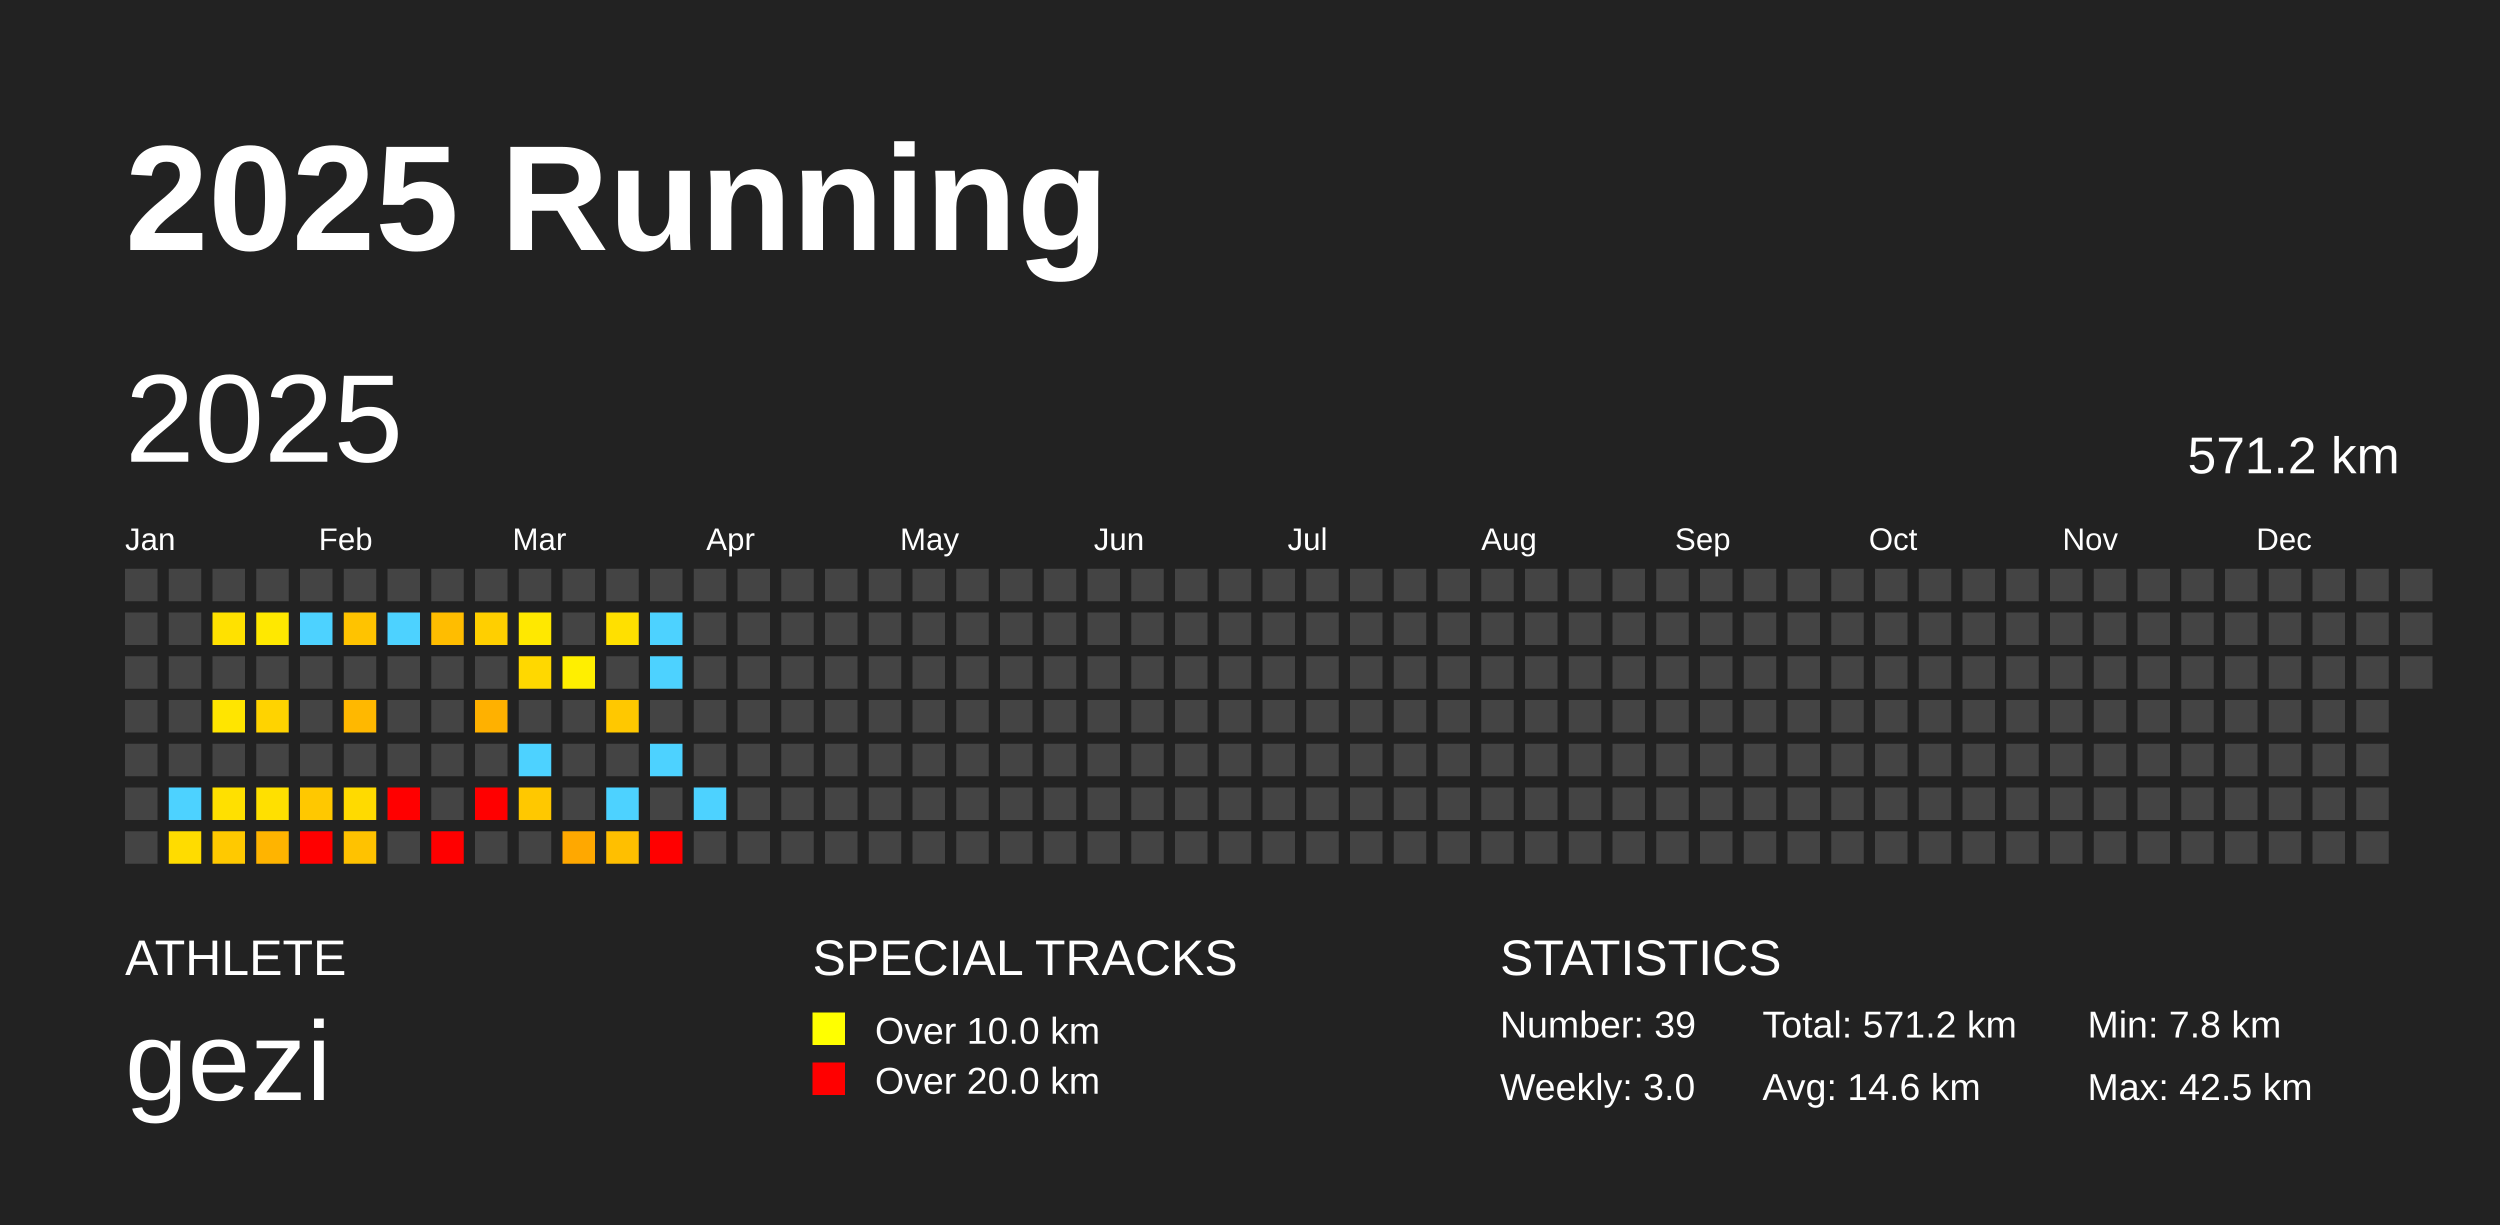
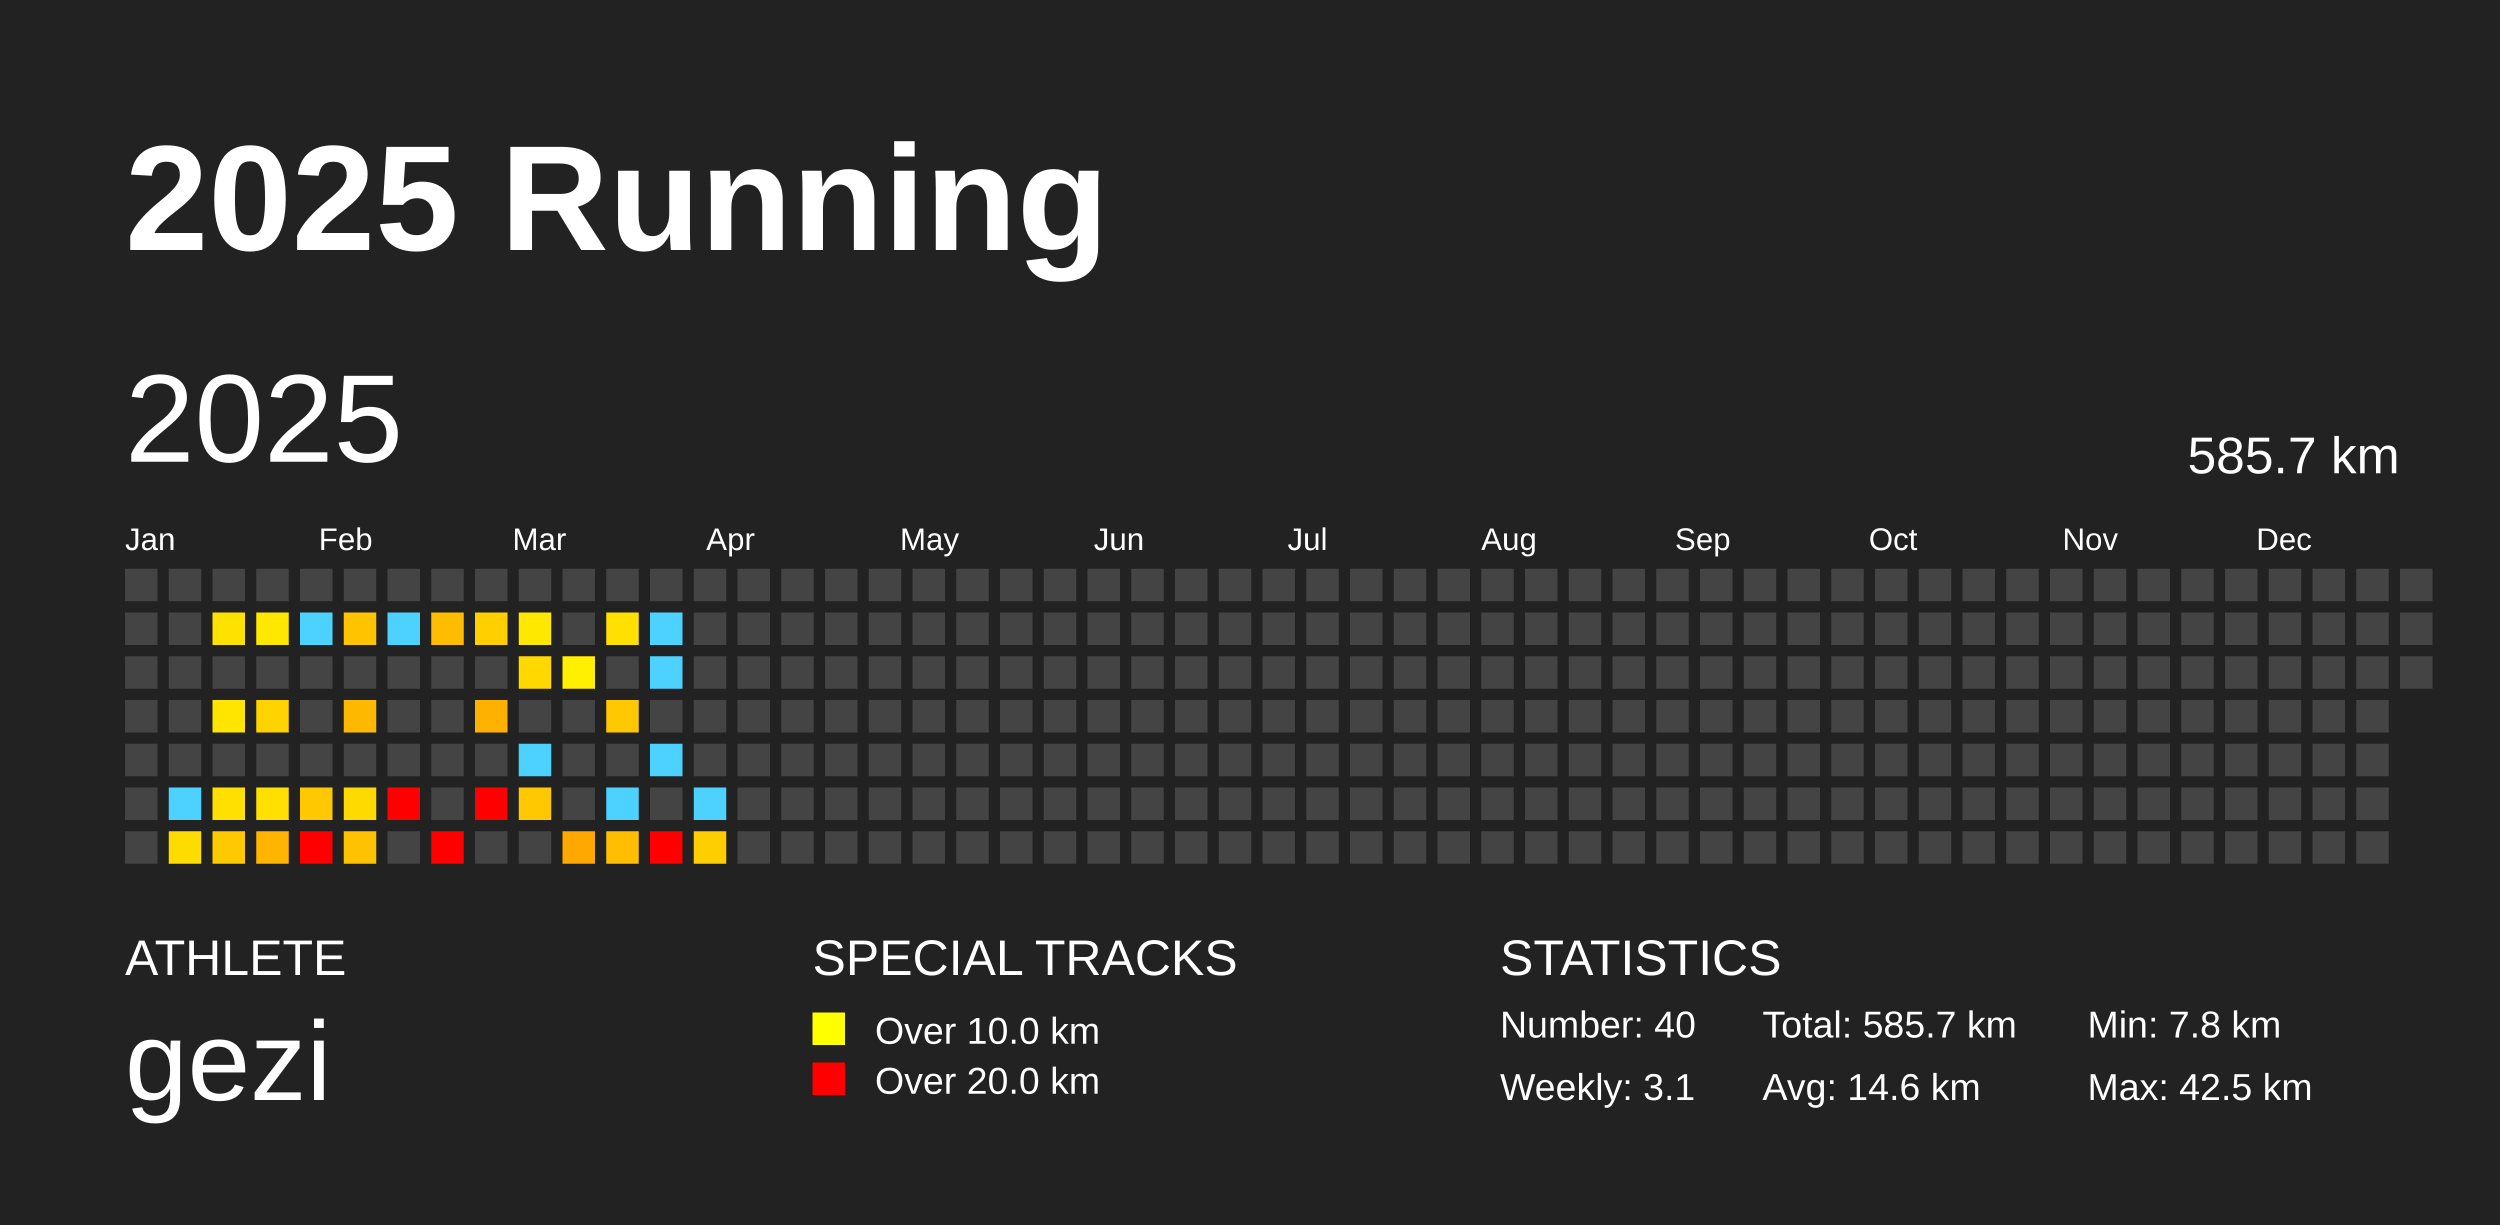
<svg xmlns="http://www.w3.org/2000/svg" baseProfile="full" height="98mm" version="1.1" viewBox="0,0,200,98" width="200mm">
  <defs />
  <rect fill="#222222" height="98" width="200" x="0" y="0" />
  <text fill="#FFFFFF" style="font-size:12px; font-family:Arial; font-weight:bold;" x="10" y="20">2025 Running</text>
  <text fill="#FFFFFF" style="font-size:4px; font-family:Arial" x="10" y="78">ATHLETE</text>
  <text fill="#FFFFFF" style="font-size:9px; font-family:Arial" x="10" y="88">gezi</text>
  <text fill="#FFFFFF" style="font-size:4px; font-family:Arial" x="65" y="78">SPECIAL TRACKS</text>
  <rect fill="yellow" height="2.6" width="2.6" x="65" y="81" />
  <text fill="#FFFFFF" style="font-size:3px; font-family:Arial" x="70" y="83.5">Over 10.0 km</text>
  <rect fill="red" height="2.6" width="2.6" x="65" y="85" />
  <text fill="#FFFFFF" style="font-size:3px; font-family:Arial" x="70" y="87.5">Over 20.0 km</text>
  <text fill="#FFFFFF" style="font-size:4px; font-family:Arial" x="120" y="78">STATISTICS</text>
-   <text fill="#FFFFFF" style="font-size:3px; font-family:Arial" x="120" y="83">Number: 39</text>
-   <text fill="#FFFFFF" style="font-size:3px; font-family:Arial" x="120" y="88">Weekly: 3.0</text>
-   <text fill="#FFFFFF" style="font-size:3px; font-family:Arial" x="141" y="83">Total: 571.2 km</text>
+   <text fill="#FFFFFF" style="font-size:3px; font-family:Arial" x="120" y="83">Number: 40</text>
+   <text fill="#FFFFFF" style="font-size:3px; font-family:Arial" x="120" y="88">Weekly: 3.1</text>
+   <text fill="#FFFFFF" style="font-size:3px; font-family:Arial" x="141" y="83">Total: 585.7 km</text>
  <text fill="#FFFFFF" style="font-size:3px; font-family:Arial" x="141" y="88">Avg: 14.6 km</text>
  <text fill="#FFFFFF" style="font-size:3px; font-family:Arial" x="167" y="83">Min: 7.8 km</text>
  <text fill="#FFFFFF" style="font-size:3px; font-family:Arial" x="167" y="88">Max: 42.5 km</text>
  <text dominant-baseline="hanging" fill="#FFFFFF" style="font-size:10.0px; font-family:Arial;" x="10" y="30">2025</text>
-   <text dominant-baseline="hanging" fill="#FFFFFF" style="font-size:4.125px; font-family:Arial;" x="175" y="35">571.2 km</text>
+   <text dominant-baseline="hanging" fill="#FFFFFF" style="font-size:4.125px; font-family:Arial;" x="175" y="35">585.7 km</text>
  <text fill="#FFFFFF" style="font-size:2.5px; font-family:Arial" x="10.0" y="44">Jan</text>
  <text fill="#FFFFFF" style="font-size:2.5px; font-family:Arial" x="25.5" y="44">Feb</text>
  <text fill="#FFFFFF" style="font-size:2.5px; font-family:Arial" x="41.0" y="44">Mar</text>
  <text fill="#FFFFFF" style="font-size:2.5px; font-family:Arial" x="56.5" y="44">Apr</text>
  <text fill="#FFFFFF" style="font-size:2.5px; font-family:Arial" x="72.0" y="44">May</text>
  <text fill="#FFFFFF" style="font-size:2.5px; font-family:Arial" x="87.5" y="44">Jun</text>
  <text fill="#FFFFFF" style="font-size:2.5px; font-family:Arial" x="103.0" y="44">Jul</text>
  <text fill="#FFFFFF" style="font-size:2.5px; font-family:Arial" x="118.5" y="44">Aug</text>
  <text fill="#FFFFFF" style="font-size:2.5px; font-family:Arial" x="134.0" y="44">Sep</text>
  <text fill="#FFFFFF" style="font-size:2.5px; font-family:Arial" x="149.5" y="44">Oct</text>
  <text fill="#FFFFFF" style="font-size:2.5px; font-family:Arial" x="165.0" y="44">Nov</text>
  <text fill="#FFFFFF" style="font-size:2.5px; font-family:Arial" x="180.5" y="44">Dec</text>
  <rect fill="#444444" height="2.6" width="2.6" x="10.0" y="45.5" />
  <rect fill="#444444" height="2.6" width="2.6" x="10.0" y="49.0" />
  <rect fill="#444444" height="2.6" width="2.6" x="10.0" y="52.5" />
  <rect fill="#444444" height="2.6" width="2.6" x="10.0" y="56.0" />
  <rect fill="#444444" height="2.6" width="2.6" x="10.0" y="59.5" />
  <rect fill="#444444" height="2.6" width="2.6" x="10.0" y="63.0" />
  <rect fill="#444444" height="2.6" width="2.6" x="10.0" y="66.5" />
  <rect fill="#444444" height="2.6" width="2.6" x="13.5" y="45.5" />
  <rect fill="#444444" height="2.6" width="2.6" x="13.5" y="49.0" />
  <rect fill="#444444" height="2.6" width="2.6" x="13.5" y="52.5" />
  <rect fill="#444444" height="2.6" width="2.6" x="13.5" y="56.0" />
  <rect fill="#444444" height="2.6" width="2.6" x="13.5" y="59.5" />
  <rect fill="#4dd2ff" height="2.6" width="2.6" x="13.5" y="63.0" />
  <rect fill="#ffdc00" height="2.6" width="2.6" x="13.5" y="66.5" />
  <rect fill="#444444" height="2.6" width="2.6" x="17.0" y="45.5" />
  <rect fill="#ffe100" height="2.6" width="2.6" x="17.0" y="49.0" />
  <rect fill="#444444" height="2.6" width="2.6" x="17.0" y="52.5" />
  <rect fill="#ffe500" height="2.6" width="2.6" x="17.0" y="56.0" />
  <rect fill="#444444" height="2.6" width="2.6" x="17.0" y="59.5" />
  <rect fill="#ffe000" height="2.6" width="2.6" x="17.0" y="63.0" />
  <rect fill="#ffc900" height="2.6" width="2.6" x="17.0" y="66.5" />
  <rect fill="#444444" height="2.6" width="2.6" x="20.5" y="45.5" />
  <rect fill="#ffe800" height="2.6" width="2.6" x="20.5" y="49.0" />
  <rect fill="#444444" height="2.6" width="2.6" x="20.5" y="52.5" />
  <rect fill="#ffd300" height="2.6" width="2.6" x="20.5" y="56.0" />
  <rect fill="#444444" height="2.6" width="2.6" x="20.5" y="59.5" />
  <rect fill="#ffe000" height="2.6" width="2.6" x="20.5" y="63.0" />
  <rect fill="#ffb400" height="2.6" width="2.6" x="20.5" y="66.5" />
  <rect fill="#444444" height="2.6" width="2.6" x="24.0" y="45.5" />
  <rect fill="#4dd2ff" height="2.6" width="2.6" x="24.0" y="49.0" />
  <rect fill="#444444" height="2.6" width="2.6" x="24.0" y="52.5" />
  <rect fill="#444444" height="2.6" width="2.6" x="24.0" y="56.0" />
  <rect fill="#444444" height="2.6" width="2.6" x="24.0" y="59.5" />
  <rect fill="#ffc800" height="2.6" width="2.6" x="24.0" y="63.0" />
  <rect fill="red" height="2.6" width="2.6" x="24.0" y="66.5" />
  <rect fill="#444444" height="2.6" width="2.6" x="27.5" y="45.5" />
  <rect fill="#ffc300" height="2.6" width="2.6" x="27.5" y="49.0" />
  <rect fill="#444444" height="2.6" width="2.6" x="27.5" y="52.5" />
  <rect fill="#ffb800" height="2.6" width="2.6" x="27.5" y="56.0" />
  <rect fill="#444444" height="2.6" width="2.6" x="27.5" y="59.5" />
  <rect fill="#ffda00" height="2.6" width="2.6" x="27.5" y="63.0" />
  <rect fill="#ffc200" height="2.6" width="2.6" x="27.5" y="66.5" />
  <rect fill="#444444" height="2.6" width="2.6" x="31.0" y="45.5" />
  <rect fill="#4dd2ff" height="2.6" width="2.6" x="31.0" y="49.0" />
  <rect fill="#444444" height="2.6" width="2.6" x="31.0" y="52.5" />
  <rect fill="#444444" height="2.6" width="2.6" x="31.0" y="56.0" />
  <rect fill="#444444" height="2.6" width="2.6" x="31.0" y="59.5" />
  <rect fill="red" height="2.6" width="2.6" x="31.0" y="63.0" />
  <rect fill="#444444" height="2.6" width="2.6" x="31.0" y="66.5" />
  <rect fill="#444444" height="2.6" width="2.6" x="34.5" y="45.5" />
  <rect fill="#ffbd00" height="2.6" width="2.6" x="34.5" y="49.0" />
  <rect fill="#444444" height="2.6" width="2.6" x="34.5" y="52.5" />
  <rect fill="#444444" height="2.6" width="2.6" x="34.5" y="56.0" />
  <rect fill="#444444" height="2.6" width="2.6" x="34.5" y="59.5" />
  <rect fill="#444444" height="2.6" width="2.6" x="34.5" y="63.0" />
  <rect fill="red" height="2.6" width="2.6" x="34.5" y="66.5" />
  <rect fill="#444444" height="2.6" width="2.6" x="38.0" y="45.5" />
  <rect fill="#ffcf00" height="2.6" width="2.6" x="38.0" y="49.0" />
  <rect fill="#444444" height="2.6" width="2.6" x="38.0" y="52.5" />
  <rect fill="#ffb100" height="2.6" width="2.6" x="38.0" y="56.0" />
  <rect fill="#444444" height="2.6" width="2.6" x="38.0" y="59.5" />
  <rect fill="red" height="2.6" width="2.6" x="38.0" y="63.0" />
  <rect fill="#444444" height="2.6" width="2.6" x="38.0" y="66.5" />
  <rect fill="#444444" height="2.6" width="2.6" x="41.5" y="45.5" />
  <rect fill="#ffe800" height="2.6" width="2.6" x="41.5" y="49.0" />
  <rect fill="#ffd800" height="2.6" width="2.6" x="41.5" y="52.5" />
  <rect fill="#444444" height="2.6" width="2.6" x="41.5" y="56.0" />
  <rect fill="#4dd2ff" height="2.6" width="2.6" x="41.5" y="59.5" />
  <rect fill="#ffc800" height="2.6" width="2.6" x="41.5" y="63.0" />
  <rect fill="#444444" height="2.6" width="2.6" x="41.5" y="66.5" />
  <rect fill="#444444" height="2.6" width="2.6" x="45.0" y="45.5" />
  <rect fill="#444444" height="2.6" width="2.6" x="45.0" y="49.0" />
  <rect fill="#ffef00" height="2.6" width="2.6" x="45.0" y="52.5" />
  <rect fill="#444444" height="2.6" width="2.6" x="45.0" y="56.0" />
  <rect fill="#444444" height="2.6" width="2.6" x="45.0" y="59.5" />
  <rect fill="#444444" height="2.6" width="2.6" x="45.0" y="63.0" />
  <rect fill="#ffa800" height="2.6" width="2.6" x="45.0" y="66.5" />
  <rect fill="#444444" height="2.6" width="2.6" x="48.5" y="45.5" />
  <rect fill="#ffe000" height="2.6" width="2.6" x="48.5" y="49.0" />
  <rect fill="#444444" height="2.6" width="2.6" x="48.5" y="52.5" />
  <rect fill="#ffc800" height="2.6" width="2.6" x="48.5" y="56.0" />
  <rect fill="#444444" height="2.6" width="2.6" x="48.5" y="59.5" />
  <rect fill="#4dd2ff" height="2.6" width="2.6" x="48.5" y="63.0" />
  <rect fill="#ffbf00" height="2.6" width="2.6" x="48.5" y="66.5" />
  <rect fill="#444444" height="2.6" width="2.6" x="52.0" y="45.5" />
  <rect fill="#4dd2ff" height="2.6" width="2.6" x="52.0" y="49.0" />
  <rect fill="#4dd2ff" height="2.6" width="2.6" x="52.0" y="52.5" />
  <rect fill="#444444" height="2.6" width="2.6" x="52.0" y="56.0" />
  <rect fill="#4dd2ff" height="2.6" width="2.6" x="52.0" y="59.5" />
  <rect fill="#444444" height="2.6" width="2.6" x="52.0" y="63.0" />
  <rect fill="red" height="2.6" width="2.6" x="52.0" y="66.5" />
  <rect fill="#444444" height="2.6" width="2.6" x="55.5" y="45.5" />
  <rect fill="#444444" height="2.6" width="2.6" x="55.5" y="49.0" />
  <rect fill="#444444" height="2.6" width="2.6" x="55.5" y="52.5" />
  <rect fill="#444444" height="2.6" width="2.6" x="55.5" y="56.0" />
  <rect fill="#444444" height="2.6" width="2.6" x="55.5" y="59.5" />
  <rect fill="#4dd2ff" height="2.6" width="2.6" x="55.5" y="63.0" />
-   <rect fill="#444444" height="2.6" width="2.6" x="55.5" y="66.5" />
+   <rect fill="#ffce00" height="2.6" width="2.6" x="55.5" y="66.5" />
  <rect fill="#444444" height="2.6" width="2.6" x="59.0" y="45.5" />
  <rect fill="#444444" height="2.6" width="2.6" x="59.0" y="49.0" />
  <rect fill="#444444" height="2.6" width="2.6" x="59.0" y="52.5" />
  <rect fill="#444444" height="2.6" width="2.6" x="59.0" y="56.0" />
  <rect fill="#444444" height="2.6" width="2.6" x="59.0" y="59.5" />
  <rect fill="#444444" height="2.6" width="2.6" x="59.0" y="63.0" />
  <rect fill="#444444" height="2.6" width="2.6" x="59.0" y="66.5" />
  <rect fill="#444444" height="2.6" width="2.6" x="62.5" y="45.5" />
  <rect fill="#444444" height="2.6" width="2.6" x="62.5" y="49.0" />
  <rect fill="#444444" height="2.6" width="2.6" x="62.5" y="52.5" />
  <rect fill="#444444" height="2.6" width="2.6" x="62.5" y="56.0" />
  <rect fill="#444444" height="2.6" width="2.6" x="62.5" y="59.5" />
  <rect fill="#444444" height="2.6" width="2.6" x="62.5" y="63.0" />
  <rect fill="#444444" height="2.6" width="2.6" x="62.5" y="66.5" />
  <rect fill="#444444" height="2.6" width="2.6" x="66.0" y="45.5" />
  <rect fill="#444444" height="2.6" width="2.6" x="66.0" y="49.0" />
  <rect fill="#444444" height="2.6" width="2.6" x="66.0" y="52.5" />
  <rect fill="#444444" height="2.6" width="2.6" x="66.0" y="56.0" />
  <rect fill="#444444" height="2.6" width="2.6" x="66.0" y="59.5" />
  <rect fill="#444444" height="2.6" width="2.6" x="66.0" y="63.0" />
  <rect fill="#444444" height="2.6" width="2.6" x="66.0" y="66.5" />
  <rect fill="#444444" height="2.6" width="2.6" x="69.5" y="45.5" />
  <rect fill="#444444" height="2.6" width="2.6" x="69.5" y="49.0" />
  <rect fill="#444444" height="2.6" width="2.6" x="69.5" y="52.5" />
  <rect fill="#444444" height="2.6" width="2.6" x="69.5" y="56.0" />
  <rect fill="#444444" height="2.6" width="2.6" x="69.5" y="59.5" />
  <rect fill="#444444" height="2.6" width="2.6" x="69.5" y="63.0" />
  <rect fill="#444444" height="2.6" width="2.6" x="69.5" y="66.5" />
  <rect fill="#444444" height="2.6" width="2.6" x="73.0" y="45.5" />
  <rect fill="#444444" height="2.6" width="2.6" x="73.0" y="49.0" />
  <rect fill="#444444" height="2.6" width="2.6" x="73.0" y="52.5" />
  <rect fill="#444444" height="2.6" width="2.6" x="73.0" y="56.0" />
  <rect fill="#444444" height="2.6" width="2.6" x="73.0" y="59.5" />
  <rect fill="#444444" height="2.6" width="2.6" x="73.0" y="63.0" />
  <rect fill="#444444" height="2.6" width="2.6" x="73.0" y="66.5" />
  <rect fill="#444444" height="2.6" width="2.6" x="76.5" y="45.5" />
  <rect fill="#444444" height="2.6" width="2.6" x="76.5" y="49.0" />
  <rect fill="#444444" height="2.6" width="2.6" x="76.5" y="52.5" />
  <rect fill="#444444" height="2.6" width="2.6" x="76.5" y="56.0" />
  <rect fill="#444444" height="2.6" width="2.6" x="76.5" y="59.5" />
  <rect fill="#444444" height="2.6" width="2.6" x="76.5" y="63.0" />
  <rect fill="#444444" height="2.6" width="2.6" x="76.5" y="66.5" />
  <rect fill="#444444" height="2.6" width="2.6" x="80.0" y="45.5" />
  <rect fill="#444444" height="2.6" width="2.6" x="80.0" y="49.0" />
  <rect fill="#444444" height="2.6" width="2.6" x="80.0" y="52.5" />
  <rect fill="#444444" height="2.6" width="2.6" x="80.0" y="56.0" />
  <rect fill="#444444" height="2.6" width="2.6" x="80.0" y="59.5" />
  <rect fill="#444444" height="2.6" width="2.6" x="80.0" y="63.0" />
  <rect fill="#444444" height="2.6" width="2.6" x="80.0" y="66.5" />
  <rect fill="#444444" height="2.6" width="2.6" x="83.5" y="45.5" />
  <rect fill="#444444" height="2.6" width="2.6" x="83.5" y="49.0" />
  <rect fill="#444444" height="2.6" width="2.6" x="83.5" y="52.5" />
  <rect fill="#444444" height="2.6" width="2.6" x="83.5" y="56.0" />
  <rect fill="#444444" height="2.6" width="2.6" x="83.5" y="59.5" />
  <rect fill="#444444" height="2.6" width="2.6" x="83.5" y="63.0" />
  <rect fill="#444444" height="2.6" width="2.6" x="83.5" y="66.5" />
  <rect fill="#444444" height="2.6" width="2.6" x="87.0" y="45.5" />
  <rect fill="#444444" height="2.6" width="2.6" x="87.0" y="49.0" />
  <rect fill="#444444" height="2.6" width="2.6" x="87.0" y="52.5" />
  <rect fill="#444444" height="2.6" width="2.6" x="87.0" y="56.0" />
  <rect fill="#444444" height="2.6" width="2.6" x="87.0" y="59.5" />
  <rect fill="#444444" height="2.6" width="2.6" x="87.0" y="63.0" />
  <rect fill="#444444" height="2.6" width="2.6" x="87.0" y="66.5" />
  <rect fill="#444444" height="2.6" width="2.6" x="90.5" y="45.5" />
  <rect fill="#444444" height="2.6" width="2.6" x="90.5" y="49.0" />
  <rect fill="#444444" height="2.6" width="2.6" x="90.5" y="52.5" />
  <rect fill="#444444" height="2.6" width="2.6" x="90.5" y="56.0" />
  <rect fill="#444444" height="2.6" width="2.6" x="90.5" y="59.5" />
  <rect fill="#444444" height="2.6" width="2.6" x="90.5" y="63.0" />
  <rect fill="#444444" height="2.6" width="2.6" x="90.5" y="66.5" />
  <rect fill="#444444" height="2.6" width="2.6" x="94.0" y="45.5" />
  <rect fill="#444444" height="2.6" width="2.6" x="94.0" y="49.0" />
  <rect fill="#444444" height="2.6" width="2.6" x="94.0" y="52.5" />
  <rect fill="#444444" height="2.6" width="2.6" x="94.0" y="56.0" />
  <rect fill="#444444" height="2.6" width="2.6" x="94.0" y="59.5" />
  <rect fill="#444444" height="2.6" width="2.6" x="94.0" y="63.0" />
  <rect fill="#444444" height="2.6" width="2.6" x="94.0" y="66.5" />
  <rect fill="#444444" height="2.6" width="2.6" x="97.5" y="45.5" />
  <rect fill="#444444" height="2.6" width="2.6" x="97.5" y="49.0" />
  <rect fill="#444444" height="2.6" width="2.6" x="97.5" y="52.5" />
  <rect fill="#444444" height="2.6" width="2.6" x="97.5" y="56.0" />
  <rect fill="#444444" height="2.6" width="2.6" x="97.5" y="59.5" />
  <rect fill="#444444" height="2.6" width="2.6" x="97.5" y="63.0" />
  <rect fill="#444444" height="2.6" width="2.6" x="97.5" y="66.5" />
  <rect fill="#444444" height="2.6" width="2.6" x="101.0" y="45.5" />
  <rect fill="#444444" height="2.6" width="2.6" x="101.0" y="49.0" />
  <rect fill="#444444" height="2.6" width="2.6" x="101.0" y="52.5" />
  <rect fill="#444444" height="2.6" width="2.6" x="101.0" y="56.0" />
  <rect fill="#444444" height="2.6" width="2.6" x="101.0" y="59.5" />
  <rect fill="#444444" height="2.6" width="2.6" x="101.0" y="63.0" />
  <rect fill="#444444" height="2.6" width="2.6" x="101.0" y="66.5" />
  <rect fill="#444444" height="2.6" width="2.6" x="104.5" y="45.5" />
  <rect fill="#444444" height="2.6" width="2.6" x="104.5" y="49.0" />
  <rect fill="#444444" height="2.6" width="2.6" x="104.5" y="52.5" />
  <rect fill="#444444" height="2.6" width="2.6" x="104.5" y="56.0" />
  <rect fill="#444444" height="2.6" width="2.6" x="104.5" y="59.5" />
  <rect fill="#444444" height="2.6" width="2.6" x="104.5" y="63.0" />
  <rect fill="#444444" height="2.6" width="2.6" x="104.5" y="66.5" />
  <rect fill="#444444" height="2.6" width="2.6" x="108.0" y="45.5" />
  <rect fill="#444444" height="2.6" width="2.6" x="108.0" y="49.0" />
  <rect fill="#444444" height="2.6" width="2.6" x="108.0" y="52.5" />
  <rect fill="#444444" height="2.6" width="2.6" x="108.0" y="56.0" />
  <rect fill="#444444" height="2.6" width="2.6" x="108.0" y="59.5" />
  <rect fill="#444444" height="2.6" width="2.6" x="108.0" y="63.0" />
  <rect fill="#444444" height="2.6" width="2.6" x="108.0" y="66.5" />
  <rect fill="#444444" height="2.6" width="2.6" x="111.5" y="45.5" />
  <rect fill="#444444" height="2.6" width="2.6" x="111.5" y="49.0" />
  <rect fill="#444444" height="2.6" width="2.6" x="111.5" y="52.5" />
  <rect fill="#444444" height="2.6" width="2.6" x="111.5" y="56.0" />
  <rect fill="#444444" height="2.6" width="2.6" x="111.5" y="59.5" />
  <rect fill="#444444" height="2.6" width="2.6" x="111.5" y="63.0" />
  <rect fill="#444444" height="2.6" width="2.6" x="111.5" y="66.5" />
  <rect fill="#444444" height="2.6" width="2.6" x="115.0" y="45.5" />
  <rect fill="#444444" height="2.6" width="2.6" x="115.0" y="49.0" />
  <rect fill="#444444" height="2.6" width="2.6" x="115.0" y="52.5" />
  <rect fill="#444444" height="2.6" width="2.6" x="115.0" y="56.0" />
  <rect fill="#444444" height="2.6" width="2.6" x="115.0" y="59.5" />
  <rect fill="#444444" height="2.6" width="2.6" x="115.0" y="63.0" />
  <rect fill="#444444" height="2.6" width="2.6" x="115.0" y="66.5" />
  <rect fill="#444444" height="2.6" width="2.6" x="118.5" y="45.5" />
  <rect fill="#444444" height="2.6" width="2.6" x="118.5" y="49.0" />
  <rect fill="#444444" height="2.6" width="2.6" x="118.5" y="52.5" />
  <rect fill="#444444" height="2.6" width="2.6" x="118.5" y="56.0" />
  <rect fill="#444444" height="2.6" width="2.6" x="118.5" y="59.5" />
  <rect fill="#444444" height="2.6" width="2.6" x="118.5" y="63.0" />
  <rect fill="#444444" height="2.6" width="2.6" x="118.5" y="66.5" />
  <rect fill="#444444" height="2.6" width="2.6" x="122.0" y="45.5" />
  <rect fill="#444444" height="2.6" width="2.6" x="122.0" y="49.0" />
  <rect fill="#444444" height="2.6" width="2.6" x="122.0" y="52.5" />
  <rect fill="#444444" height="2.6" width="2.6" x="122.0" y="56.0" />
  <rect fill="#444444" height="2.6" width="2.6" x="122.0" y="59.5" />
  <rect fill="#444444" height="2.6" width="2.6" x="122.0" y="63.0" />
  <rect fill="#444444" height="2.6" width="2.6" x="122.0" y="66.5" />
  <rect fill="#444444" height="2.6" width="2.6" x="125.5" y="45.5" />
  <rect fill="#444444" height="2.6" width="2.6" x="125.5" y="49.0" />
  <rect fill="#444444" height="2.6" width="2.6" x="125.5" y="52.5" />
  <rect fill="#444444" height="2.6" width="2.6" x="125.5" y="56.0" />
  <rect fill="#444444" height="2.6" width="2.6" x="125.5" y="59.5" />
  <rect fill="#444444" height="2.6" width="2.6" x="125.5" y="63.0" />
  <rect fill="#444444" height="2.6" width="2.6" x="125.5" y="66.5" />
  <rect fill="#444444" height="2.6" width="2.6" x="129.0" y="45.5" />
  <rect fill="#444444" height="2.6" width="2.6" x="129.0" y="49.0" />
  <rect fill="#444444" height="2.6" width="2.6" x="129.0" y="52.5" />
  <rect fill="#444444" height="2.6" width="2.6" x="129.0" y="56.0" />
  <rect fill="#444444" height="2.6" width="2.6" x="129.0" y="59.5" />
  <rect fill="#444444" height="2.6" width="2.6" x="129.0" y="63.0" />
  <rect fill="#444444" height="2.6" width="2.6" x="129.0" y="66.5" />
  <rect fill="#444444" height="2.6" width="2.6" x="132.5" y="45.5" />
  <rect fill="#444444" height="2.6" width="2.6" x="132.5" y="49.0" />
  <rect fill="#444444" height="2.6" width="2.6" x="132.5" y="52.5" />
  <rect fill="#444444" height="2.6" width="2.6" x="132.5" y="56.0" />
  <rect fill="#444444" height="2.6" width="2.6" x="132.5" y="59.5" />
  <rect fill="#444444" height="2.6" width="2.6" x="132.5" y="63.0" />
  <rect fill="#444444" height="2.6" width="2.6" x="132.5" y="66.5" />
  <rect fill="#444444" height="2.6" width="2.6" x="136.0" y="45.5" />
  <rect fill="#444444" height="2.6" width="2.6" x="136.0" y="49.0" />
  <rect fill="#444444" height="2.6" width="2.6" x="136.0" y="52.5" />
  <rect fill="#444444" height="2.6" width="2.6" x="136.0" y="56.0" />
  <rect fill="#444444" height="2.6" width="2.6" x="136.0" y="59.5" />
  <rect fill="#444444" height="2.6" width="2.6" x="136.0" y="63.0" />
  <rect fill="#444444" height="2.6" width="2.6" x="136.0" y="66.5" />
  <rect fill="#444444" height="2.6" width="2.6" x="139.5" y="45.5" />
  <rect fill="#444444" height="2.6" width="2.6" x="139.5" y="49.0" />
  <rect fill="#444444" height="2.6" width="2.6" x="139.5" y="52.5" />
  <rect fill="#444444" height="2.6" width="2.6" x="139.5" y="56.0" />
  <rect fill="#444444" height="2.6" width="2.6" x="139.5" y="59.5" />
  <rect fill="#444444" height="2.6" width="2.6" x="139.5" y="63.0" />
  <rect fill="#444444" height="2.6" width="2.6" x="139.5" y="66.5" />
  <rect fill="#444444" height="2.6" width="2.6" x="143.0" y="45.5" />
  <rect fill="#444444" height="2.6" width="2.6" x="143.0" y="49.0" />
  <rect fill="#444444" height="2.6" width="2.6" x="143.0" y="52.5" />
  <rect fill="#444444" height="2.6" width="2.6" x="143.0" y="56.0" />
  <rect fill="#444444" height="2.6" width="2.6" x="143.0" y="59.5" />
  <rect fill="#444444" height="2.6" width="2.6" x="143.0" y="63.0" />
  <rect fill="#444444" height="2.6" width="2.6" x="143.0" y="66.5" />
  <rect fill="#444444" height="2.6" width="2.6" x="146.5" y="45.5" />
  <rect fill="#444444" height="2.6" width="2.6" x="146.5" y="49.0" />
  <rect fill="#444444" height="2.6" width="2.6" x="146.5" y="52.5" />
  <rect fill="#444444" height="2.6" width="2.6" x="146.5" y="56.0" />
  <rect fill="#444444" height="2.6" width="2.6" x="146.5" y="59.5" />
  <rect fill="#444444" height="2.6" width="2.6" x="146.5" y="63.0" />
  <rect fill="#444444" height="2.6" width="2.6" x="146.5" y="66.5" />
  <rect fill="#444444" height="2.6" width="2.6" x="150.0" y="45.5" />
  <rect fill="#444444" height="2.6" width="2.6" x="150.0" y="49.0" />
  <rect fill="#444444" height="2.6" width="2.6" x="150.0" y="52.5" />
  <rect fill="#444444" height="2.6" width="2.6" x="150.0" y="56.0" />
  <rect fill="#444444" height="2.6" width="2.6" x="150.0" y="59.5" />
  <rect fill="#444444" height="2.6" width="2.6" x="150.0" y="63.0" />
  <rect fill="#444444" height="2.6" width="2.6" x="150.0" y="66.5" />
  <rect fill="#444444" height="2.6" width="2.6" x="153.5" y="45.5" />
  <rect fill="#444444" height="2.6" width="2.6" x="153.5" y="49.0" />
  <rect fill="#444444" height="2.6" width="2.6" x="153.5" y="52.5" />
  <rect fill="#444444" height="2.6" width="2.6" x="153.5" y="56.0" />
  <rect fill="#444444" height="2.6" width="2.6" x="153.5" y="59.5" />
  <rect fill="#444444" height="2.6" width="2.6" x="153.5" y="63.0" />
  <rect fill="#444444" height="2.6" width="2.6" x="153.5" y="66.5" />
  <rect fill="#444444" height="2.6" width="2.6" x="157.0" y="45.5" />
  <rect fill="#444444" height="2.6" width="2.6" x="157.0" y="49.0" />
  <rect fill="#444444" height="2.6" width="2.6" x="157.0" y="52.5" />
  <rect fill="#444444" height="2.6" width="2.6" x="157.0" y="56.0" />
  <rect fill="#444444" height="2.6" width="2.6" x="157.0" y="59.5" />
  <rect fill="#444444" height="2.6" width="2.6" x="157.0" y="63.0" />
  <rect fill="#444444" height="2.6" width="2.6" x="157.0" y="66.5" />
  <rect fill="#444444" height="2.6" width="2.6" x="160.5" y="45.5" />
  <rect fill="#444444" height="2.6" width="2.6" x="160.5" y="49.0" />
  <rect fill="#444444" height="2.6" width="2.6" x="160.5" y="52.5" />
  <rect fill="#444444" height="2.6" width="2.6" x="160.5" y="56.0" />
  <rect fill="#444444" height="2.6" width="2.6" x="160.5" y="59.5" />
  <rect fill="#444444" height="2.6" width="2.6" x="160.5" y="63.0" />
  <rect fill="#444444" height="2.6" width="2.6" x="160.5" y="66.5" />
  <rect fill="#444444" height="2.6" width="2.6" x="164.0" y="45.5" />
  <rect fill="#444444" height="2.6" width="2.6" x="164.0" y="49.0" />
  <rect fill="#444444" height="2.6" width="2.6" x="164.0" y="52.5" />
  <rect fill="#444444" height="2.6" width="2.6" x="164.0" y="56.0" />
  <rect fill="#444444" height="2.6" width="2.6" x="164.0" y="59.5" />
  <rect fill="#444444" height="2.6" width="2.6" x="164.0" y="63.0" />
  <rect fill="#444444" height="2.6" width="2.6" x="164.0" y="66.5" />
  <rect fill="#444444" height="2.6" width="2.6" x="167.5" y="45.5" />
  <rect fill="#444444" height="2.6" width="2.6" x="167.5" y="49.0" />
  <rect fill="#444444" height="2.6" width="2.6" x="167.5" y="52.5" />
  <rect fill="#444444" height="2.6" width="2.6" x="167.5" y="56.0" />
  <rect fill="#444444" height="2.6" width="2.6" x="167.5" y="59.5" />
  <rect fill="#444444" height="2.6" width="2.6" x="167.5" y="63.0" />
  <rect fill="#444444" height="2.6" width="2.6" x="167.5" y="66.5" />
  <rect fill="#444444" height="2.6" width="2.6" x="171.0" y="45.5" />
  <rect fill="#444444" height="2.6" width="2.6" x="171.0" y="49.0" />
  <rect fill="#444444" height="2.6" width="2.6" x="171.0" y="52.5" />
  <rect fill="#444444" height="2.6" width="2.6" x="171.0" y="56.0" />
  <rect fill="#444444" height="2.6" width="2.6" x="171.0" y="59.5" />
  <rect fill="#444444" height="2.6" width="2.6" x="171.0" y="63.0" />
  <rect fill="#444444" height="2.6" width="2.6" x="171.0" y="66.5" />
  <rect fill="#444444" height="2.6" width="2.6" x="174.5" y="45.5" />
  <rect fill="#444444" height="2.6" width="2.6" x="174.5" y="49.0" />
  <rect fill="#444444" height="2.6" width="2.6" x="174.5" y="52.5" />
  <rect fill="#444444" height="2.6" width="2.6" x="174.5" y="56.0" />
  <rect fill="#444444" height="2.6" width="2.6" x="174.5" y="59.5" />
  <rect fill="#444444" height="2.6" width="2.6" x="174.5" y="63.0" />
  <rect fill="#444444" height="2.6" width="2.6" x="174.5" y="66.5" />
  <rect fill="#444444" height="2.6" width="2.6" x="178.0" y="45.5" />
  <rect fill="#444444" height="2.6" width="2.6" x="178.0" y="49.0" />
  <rect fill="#444444" height="2.6" width="2.6" x="178.0" y="52.5" />
  <rect fill="#444444" height="2.6" width="2.6" x="178.0" y="56.0" />
  <rect fill="#444444" height="2.6" width="2.6" x="178.0" y="59.5" />
  <rect fill="#444444" height="2.6" width="2.6" x="178.0" y="63.0" />
  <rect fill="#444444" height="2.6" width="2.6" x="178.0" y="66.5" />
  <rect fill="#444444" height="2.6" width="2.6" x="181.5" y="45.5" />
  <rect fill="#444444" height="2.6" width="2.6" x="181.5" y="49.0" />
  <rect fill="#444444" height="2.6" width="2.6" x="181.5" y="52.5" />
  <rect fill="#444444" height="2.6" width="2.6" x="181.5" y="56.0" />
  <rect fill="#444444" height="2.6" width="2.6" x="181.5" y="59.5" />
  <rect fill="#444444" height="2.6" width="2.6" x="181.5" y="63.0" />
  <rect fill="#444444" height="2.6" width="2.6" x="181.5" y="66.5" />
  <rect fill="#444444" height="2.6" width="2.6" x="185.0" y="45.5" />
  <rect fill="#444444" height="2.6" width="2.6" x="185.0" y="49.0" />
  <rect fill="#444444" height="2.6" width="2.6" x="185.0" y="52.5" />
  <rect fill="#444444" height="2.6" width="2.6" x="185.0" y="56.0" />
  <rect fill="#444444" height="2.6" width="2.6" x="185.0" y="59.5" />
  <rect fill="#444444" height="2.6" width="2.6" x="185.0" y="63.0" />
  <rect fill="#444444" height="2.6" width="2.6" x="185.0" y="66.5" />
  <rect fill="#444444" height="2.6" width="2.6" x="188.5" y="45.5" />
  <rect fill="#444444" height="2.6" width="2.6" x="188.5" y="49.0" />
  <rect fill="#444444" height="2.6" width="2.6" x="188.5" y="52.5" />
  <rect fill="#444444" height="2.6" width="2.6" x="188.5" y="56.0" />
  <rect fill="#444444" height="2.6" width="2.6" x="188.5" y="59.5" />
  <rect fill="#444444" height="2.6" width="2.6" x="188.5" y="63.0" />
  <rect fill="#444444" height="2.6" width="2.6" x="188.5" y="66.5" />
  <rect fill="#444444" height="2.6" width="2.6" x="192.0" y="45.5" />
  <rect fill="#444444" height="2.6" width="2.6" x="192.0" y="49.0" />
  <rect fill="#444444" height="2.6" width="2.6" x="192.0" y="52.5" />
</svg>
